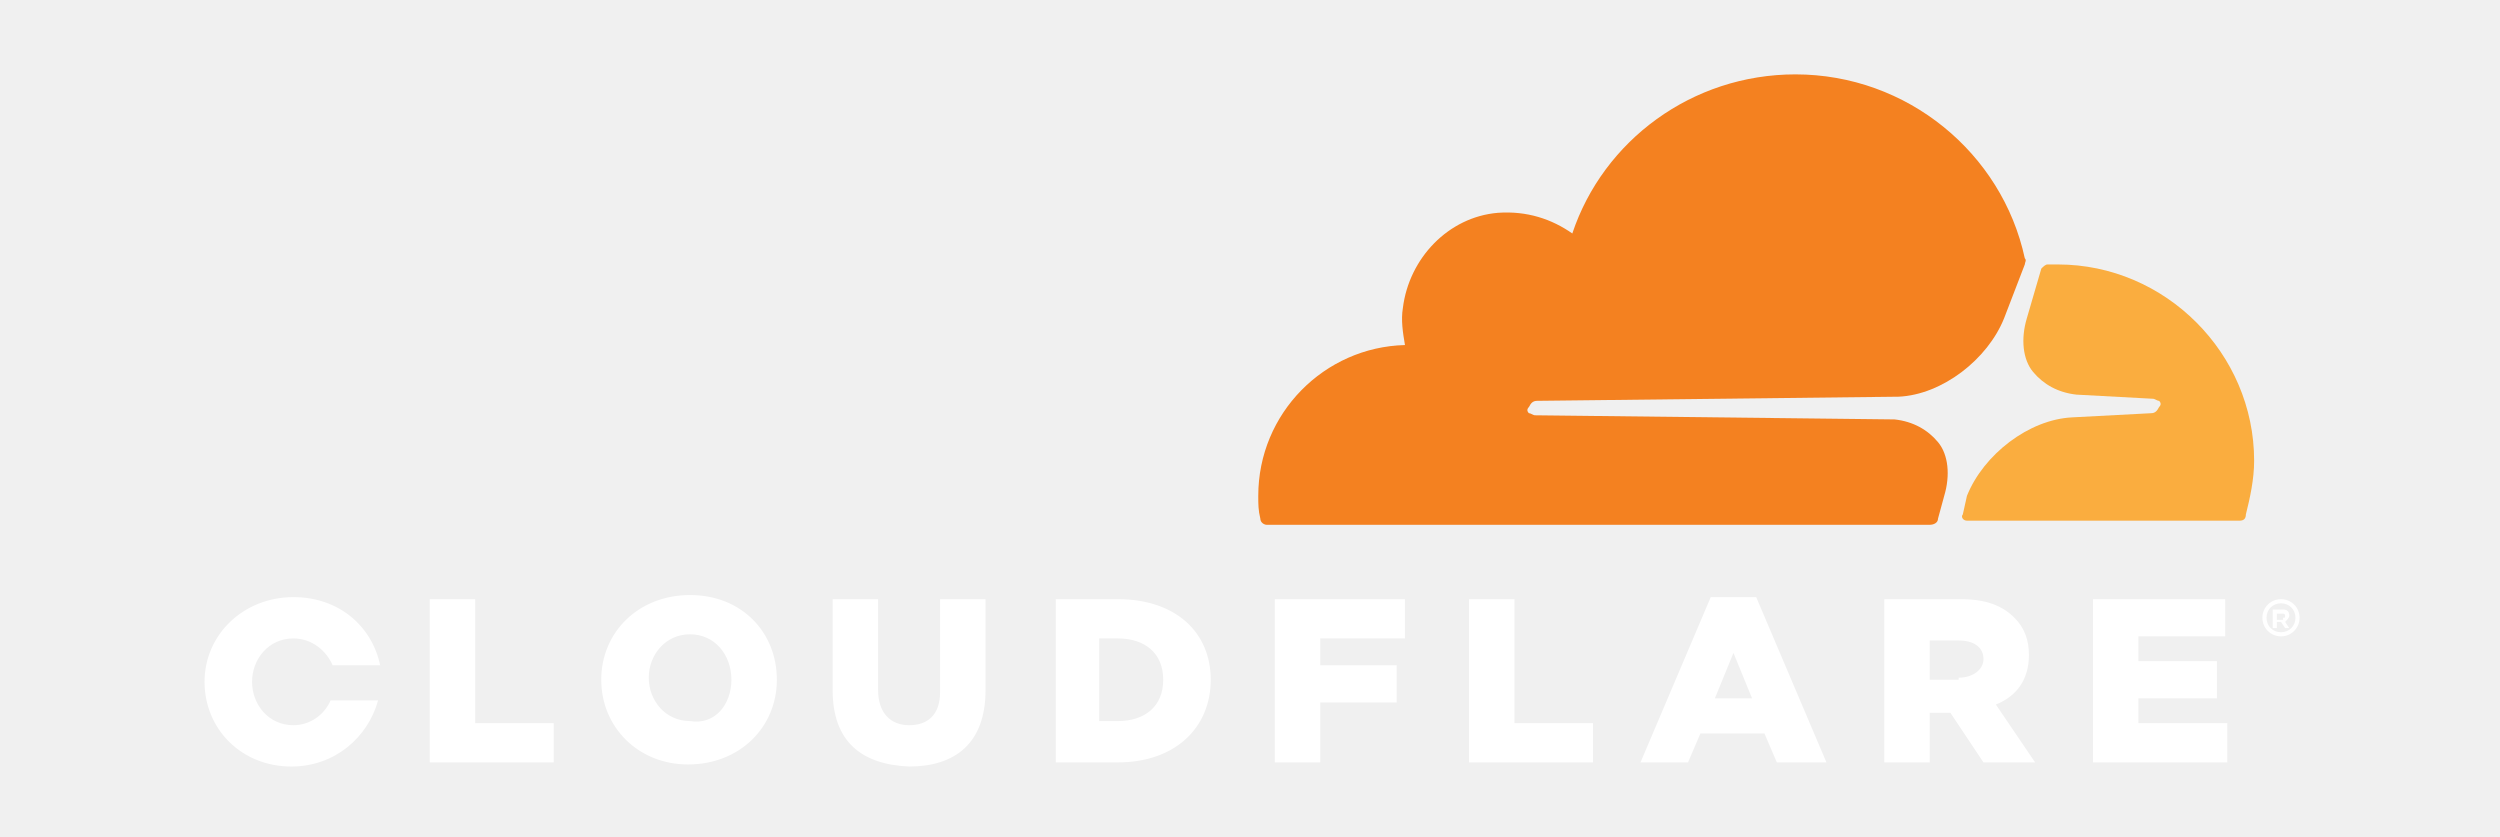
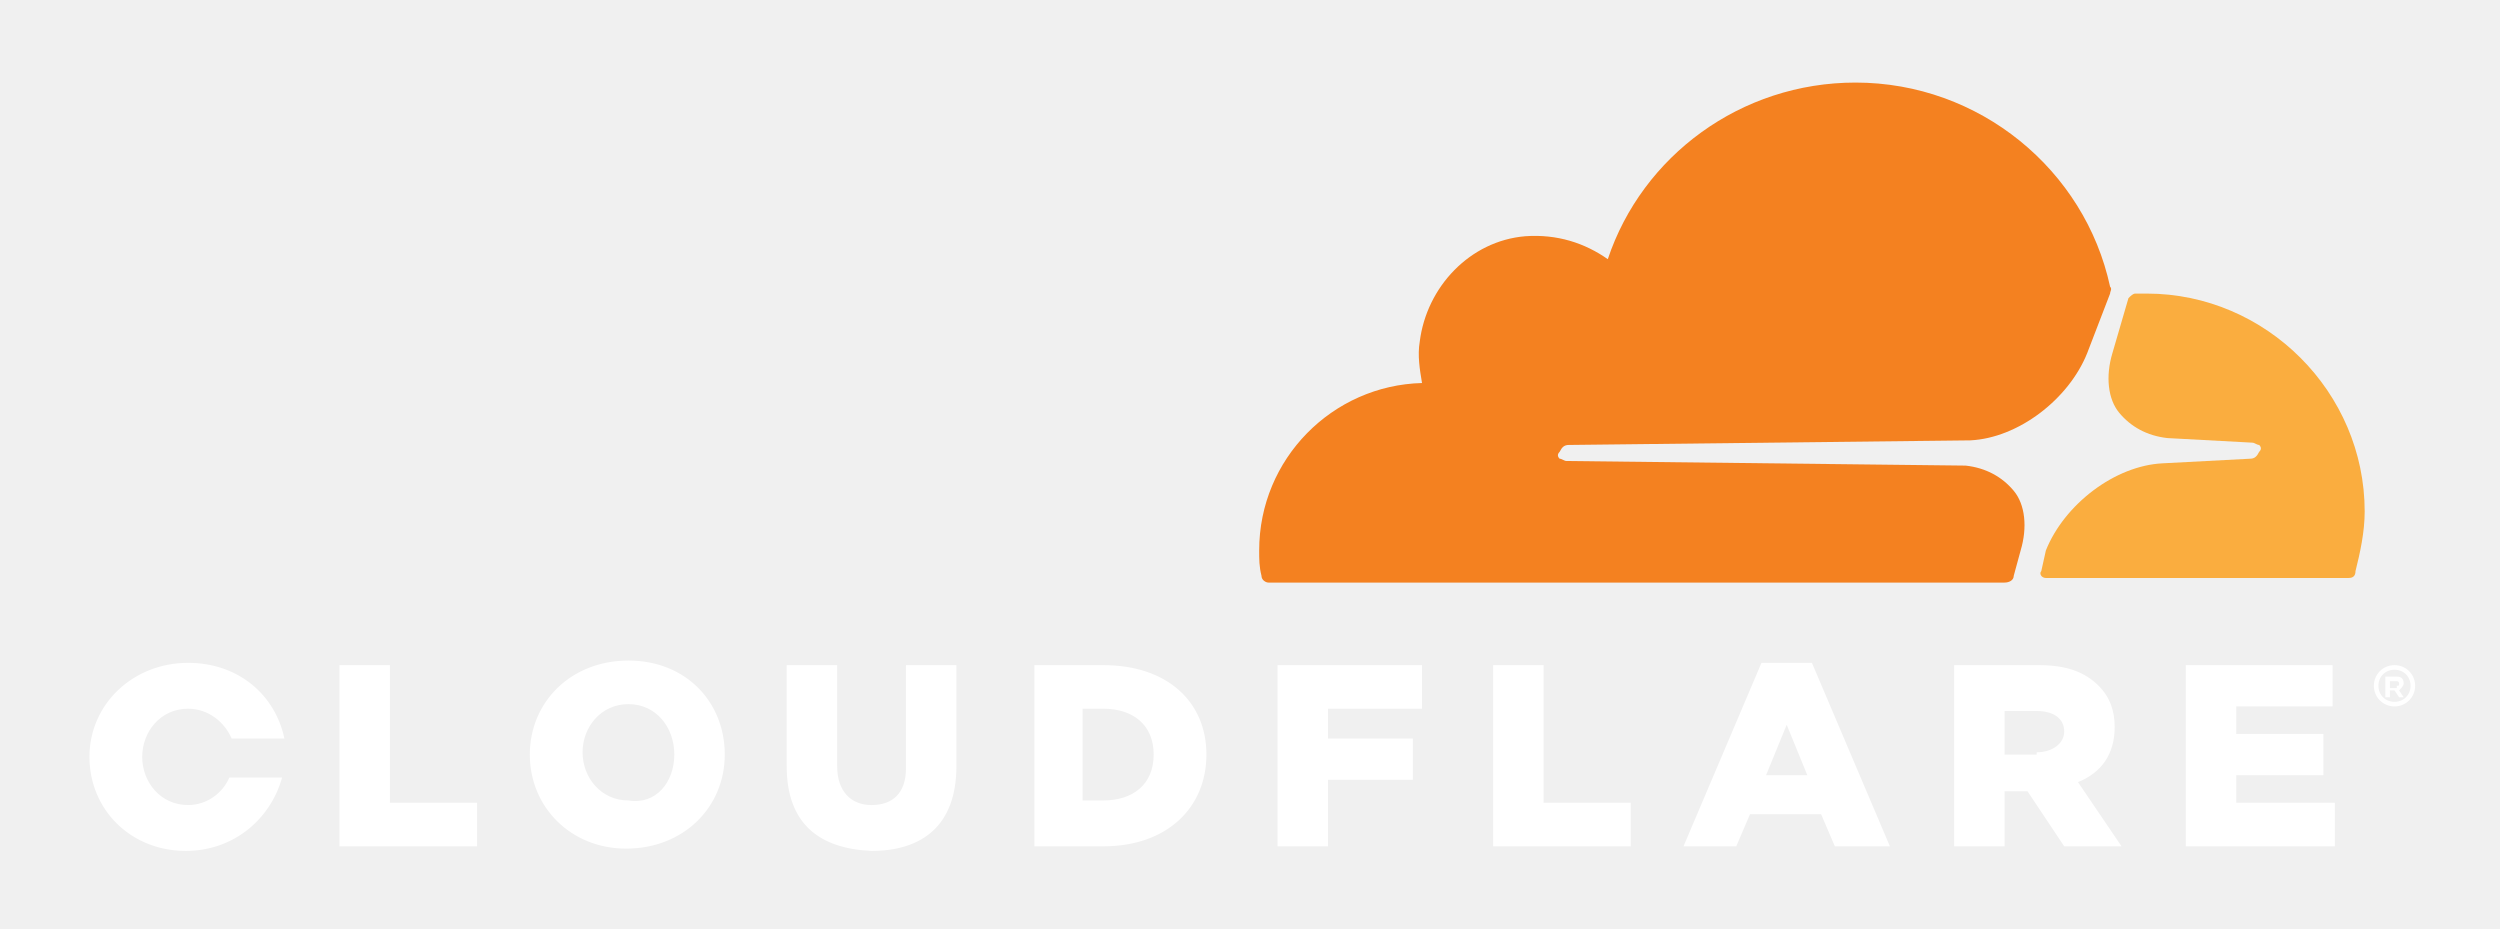
- <svg xmlns="http://www.w3.org/2000/svg" viewBox="-6 0 121 40.5">
+ <svg xmlns="http://www.w3.org/2000/svg" viewBox="0 0 109 40.5">
  <path fill="#f48120" d="M88.1 24c.3-1 .2-2-.3-2.6-.5-.6-1.2-1-2.1-1.1l-17.4-.2c-.1 0-.2-.1-.3-.1-.1-.1-.1-.2 0-.3.1-.2.2-.3.4-.3l17.5-.2c2.1-.1 4.3-1.8 5.1-3.8l1-2.6c0-.1.1-.2 0-.3-1.1-5.1-5.7-8.9-11.1-8.9-5 0-9.3 3.2-10.8 7.7-1-.7-2.2-1.1-3.6-1-2.4.2-4.3 2.2-4.6 4.6-.1.6 0 1.2.1 1.8-3.9.1-7.1 3.3-7.1 7.3 0 .4 0 .7.1 1.1 0 .2.2.3.3.3h32.1c.2 0 .4-.1.4-.3l.3-1.1z" />
  <path fill="#faad3f" d="M93.6 12.8h-.5c-.1 0-.2.1-.3.2l-.7 2.4c-.3 1-.2 2 .3 2.6.5.6 1.2 1 2.1 1.1l3.7.2c.1 0 .2.1.3.1.1.1.1.2 0 .3-.1.2-.2.3-.4.3l-3.8.2c-2.1.1-4.3 1.8-5.1 3.8l-.2.9c-.1.1 0 .3.2.3h13.2c.2 0 .3-.1.3-.3.2-.8.4-1.7.4-2.6 0-5.2-4.3-9.5-9.5-9.5" />
  <path fill="#fff" d="M104.4 30.8c-.5 0-.9-.4-.9-.9s.4-.9.9-.9.9.4.9.9-.4.9-.9.9m0-1.6c-.4 0-.7.3-.7.7 0 .4.3.7.7.7.4 0 .7-.3.7-.7 0-.4-.3-.7-.7-.7m.4 1.2h-.2l-.2-.3h-.2v.3h-.2v-.9h.5c.2 0 .3.1.3.3 0 .1-.1.2-.2.3l.2.3zm-.3-.5c.1 0 .1 0 .1-.1s-.1-.1-.1-.1h-.3v.3h.3zM14.8 29H17v6h3.8v1.9h-6zm8.3 3.9c0-2.3 1.8-4.1 4.3-4.1s4.2 1.8 4.2 4.1-1.8 4.1-4.3 4.1c-2.4 0-4.2-1.8-4.2-4.1m6.3 0c0-1.2-.8-2.2-2-2.2s-2 1-2 2.1.8 2.1 2 2.1c1.2.2 2-.8 2-2m4.9.5V29h2.2v4.4c0 1.1.6 1.7 1.5 1.7s1.5-.5 1.5-1.6V29h2.2v4.4c0 2.6-1.5 3.7-3.7 3.7-2.3-.1-3.7-1.2-3.7-3.7M45 29h3.1c2.8 0 4.5 1.6 4.5 3.9s-1.7 4-4.5 4h-3V29zm3.1 5.9c1.3 0 2.2-.7 2.2-2s-.9-2-2.2-2h-.9v4h.9zm7.6-5.9H62v1.9h-4.1v1.3h3.7V34h-3.7v2.9h-2.2zm9.4 0h2.2v6h3.8v1.9h-6zm11.7-.1H79l3.4 8H80l-.6-1.4h-3.1l-.6 1.4h-2.3l3.4-8zm2 4.9l-.9-2.2-.9 2.2h1.8zm6.4-4.8h3.7c1.2 0 2 .3 2.6.9.5.5.7 1.1.7 1.8 0 1.2-.6 2-1.6 2.4l1.9 2.8H90l-1.6-2.4h-1v2.4h-2.2V29zm3.6 3.8c.7 0 1.2-.4 1.2-.9 0-.6-.5-.9-1.2-.9h-1.4v1.9h1.4zm6.5-3.8h6.4v1.8h-4.2V32h3.8v1.8h-3.8V35h4.3v1.9h-6.5zM10 33.9c-.3.7-1 1.2-1.8 1.2-1.2 0-2-1-2-2.1s.8-2.1 2-2.1c.9 0 1.6.6 1.9 1.3h2.3c-.4-1.9-2-3.3-4.2-3.3-2.4 0-4.3 1.8-4.3 4.1s1.8 4.1 4.2 4.1c2.1 0 3.7-1.4 4.2-3.2H10z" />
</svg>
